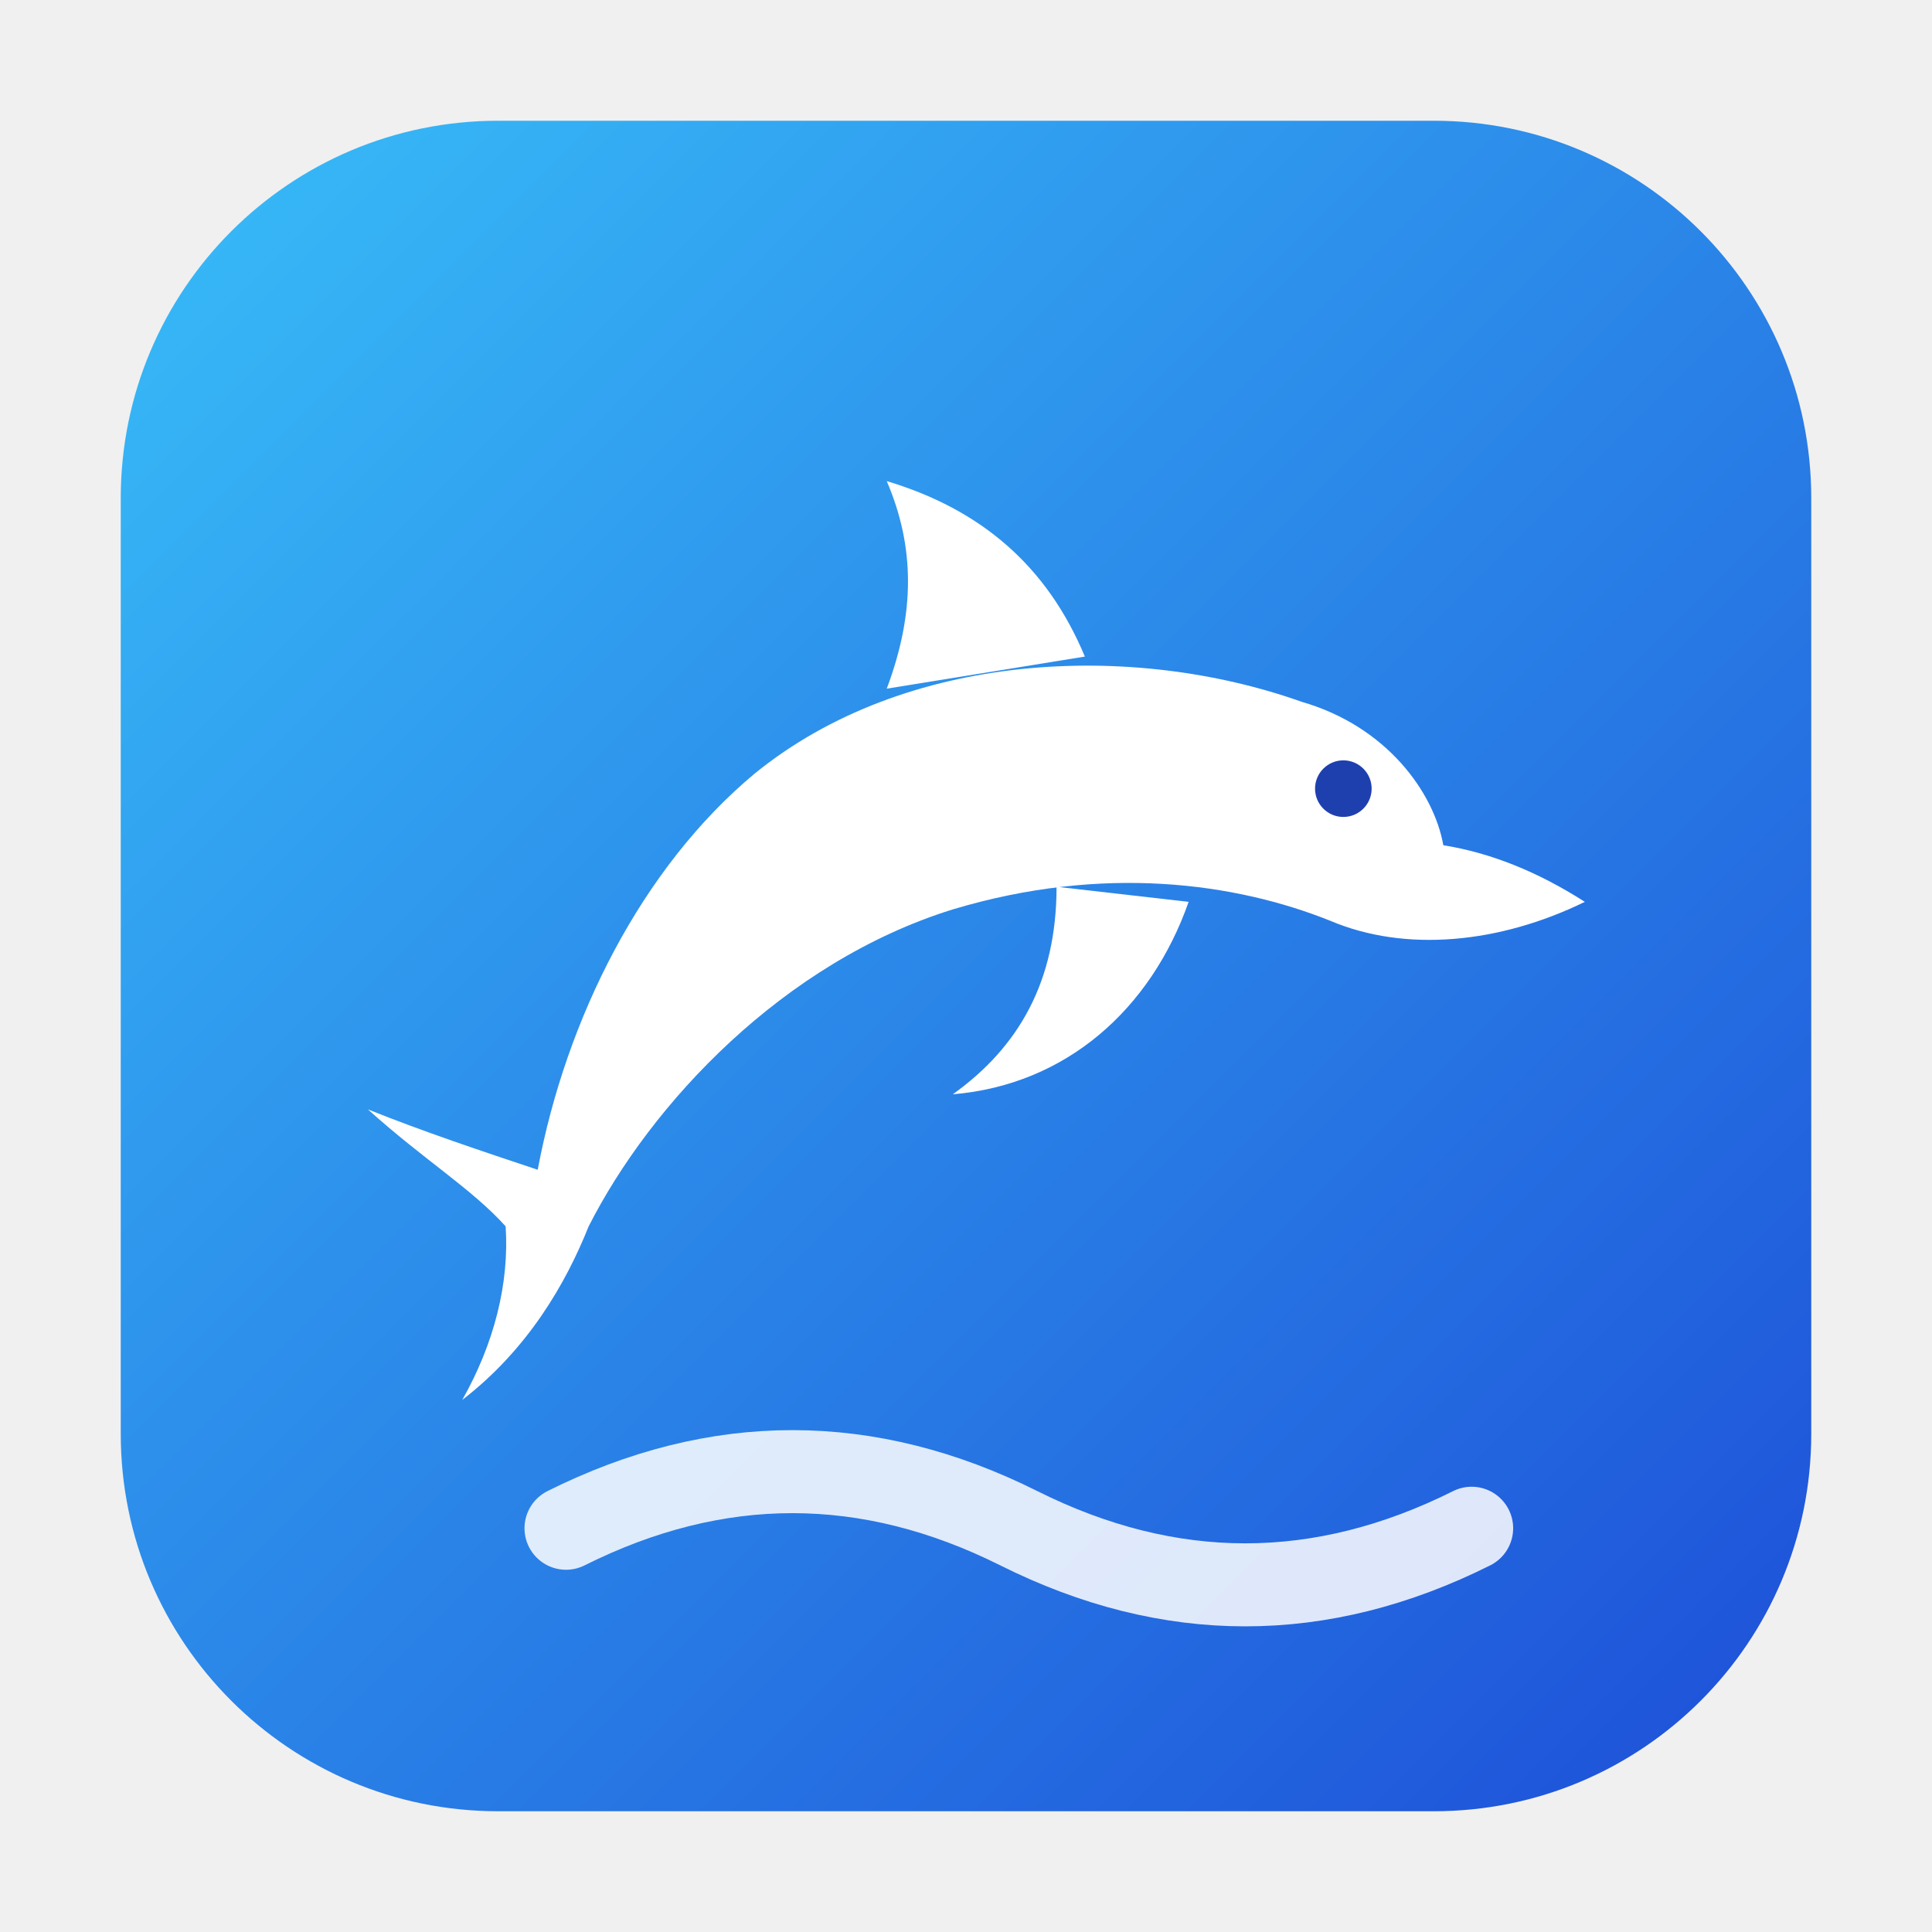
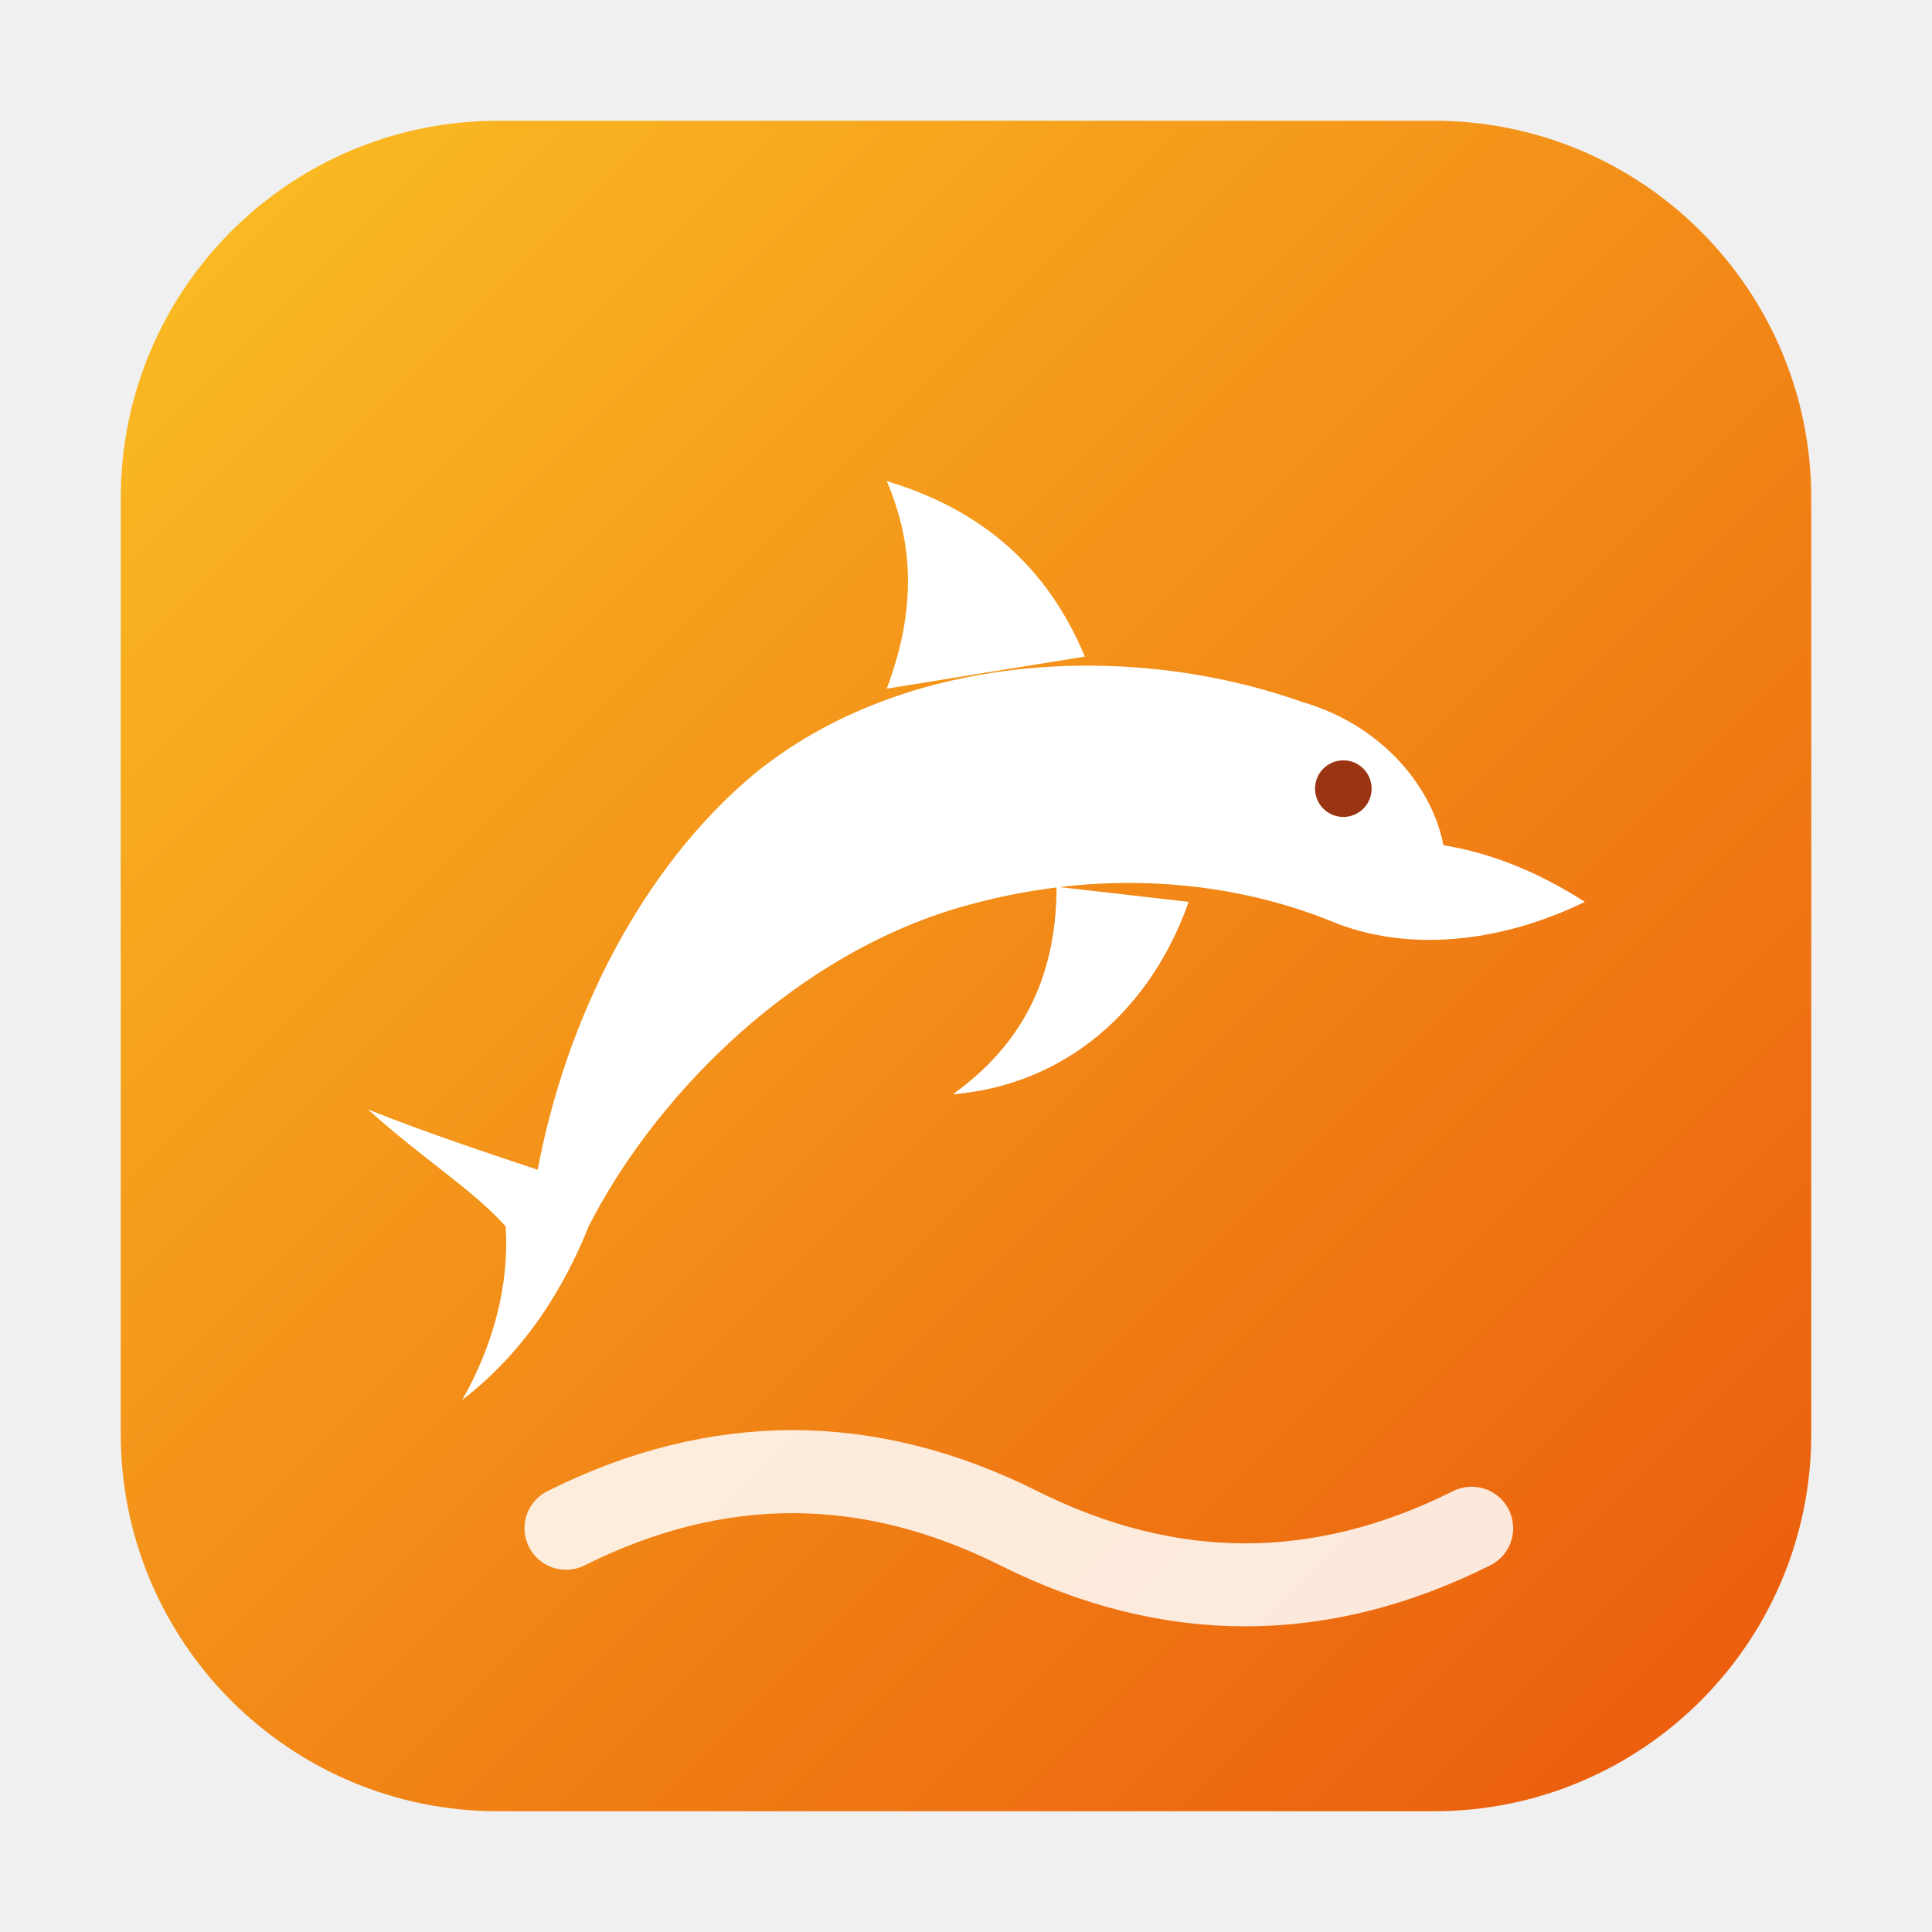
<svg xmlns="http://www.w3.org/2000/svg" viewBox="0 0 1024 1024">
  <defs>
    <linearGradient id="g" x1="0" y1="0" x2="1" y2="1">
-       <stop offset="0" stop-color="#38bdf8" />
-       <stop offset="1" stop-color="#1d4ed8" />
+       <stop offset="0" stop-color="#fbbf24" />
+       <stop offset="1" stop-color="#ea580c" />
    </linearGradient>
  </defs>
  <rect x="64" y="64" width="896" height="896" rx="200" fill="url(#g)" />
  <g fill="#fff">
    <path d="M840 478 C815 462 790 452 765 448 C760 420 735 385 690 372 C600 340 480 345 400 410 C340 460 300 540 285 620 C255 610 225 600 195 588 C225 615 250 630 268 650 C270 680 262 712 245 742 C280 715 300 680 312 650 C345 585 415 510 505 482 C585 458 655 468 705 488 C745 505 795 500 840 478 Z" />
    <path d="M575 348 C555 300 520 270 470 255 C485 290 485 325 470 365 Z" />
    <path d="M560 470 C560 520 540 555 505 580 C565 575 610 535 630 478 Z" />
  </g>
-   <circle cx="712" cy="418" r="15" fill="#1e40af" />
+   <circle cx="712" cy="418" r="15" fill="#9a3412" />
  <path d="M300 810 C380 770 460 770 540 810 S700 850 780 810" fill="none" stroke="#fff" stroke-width="44" stroke-linecap="round" opacity="0.85" />
</svg>
